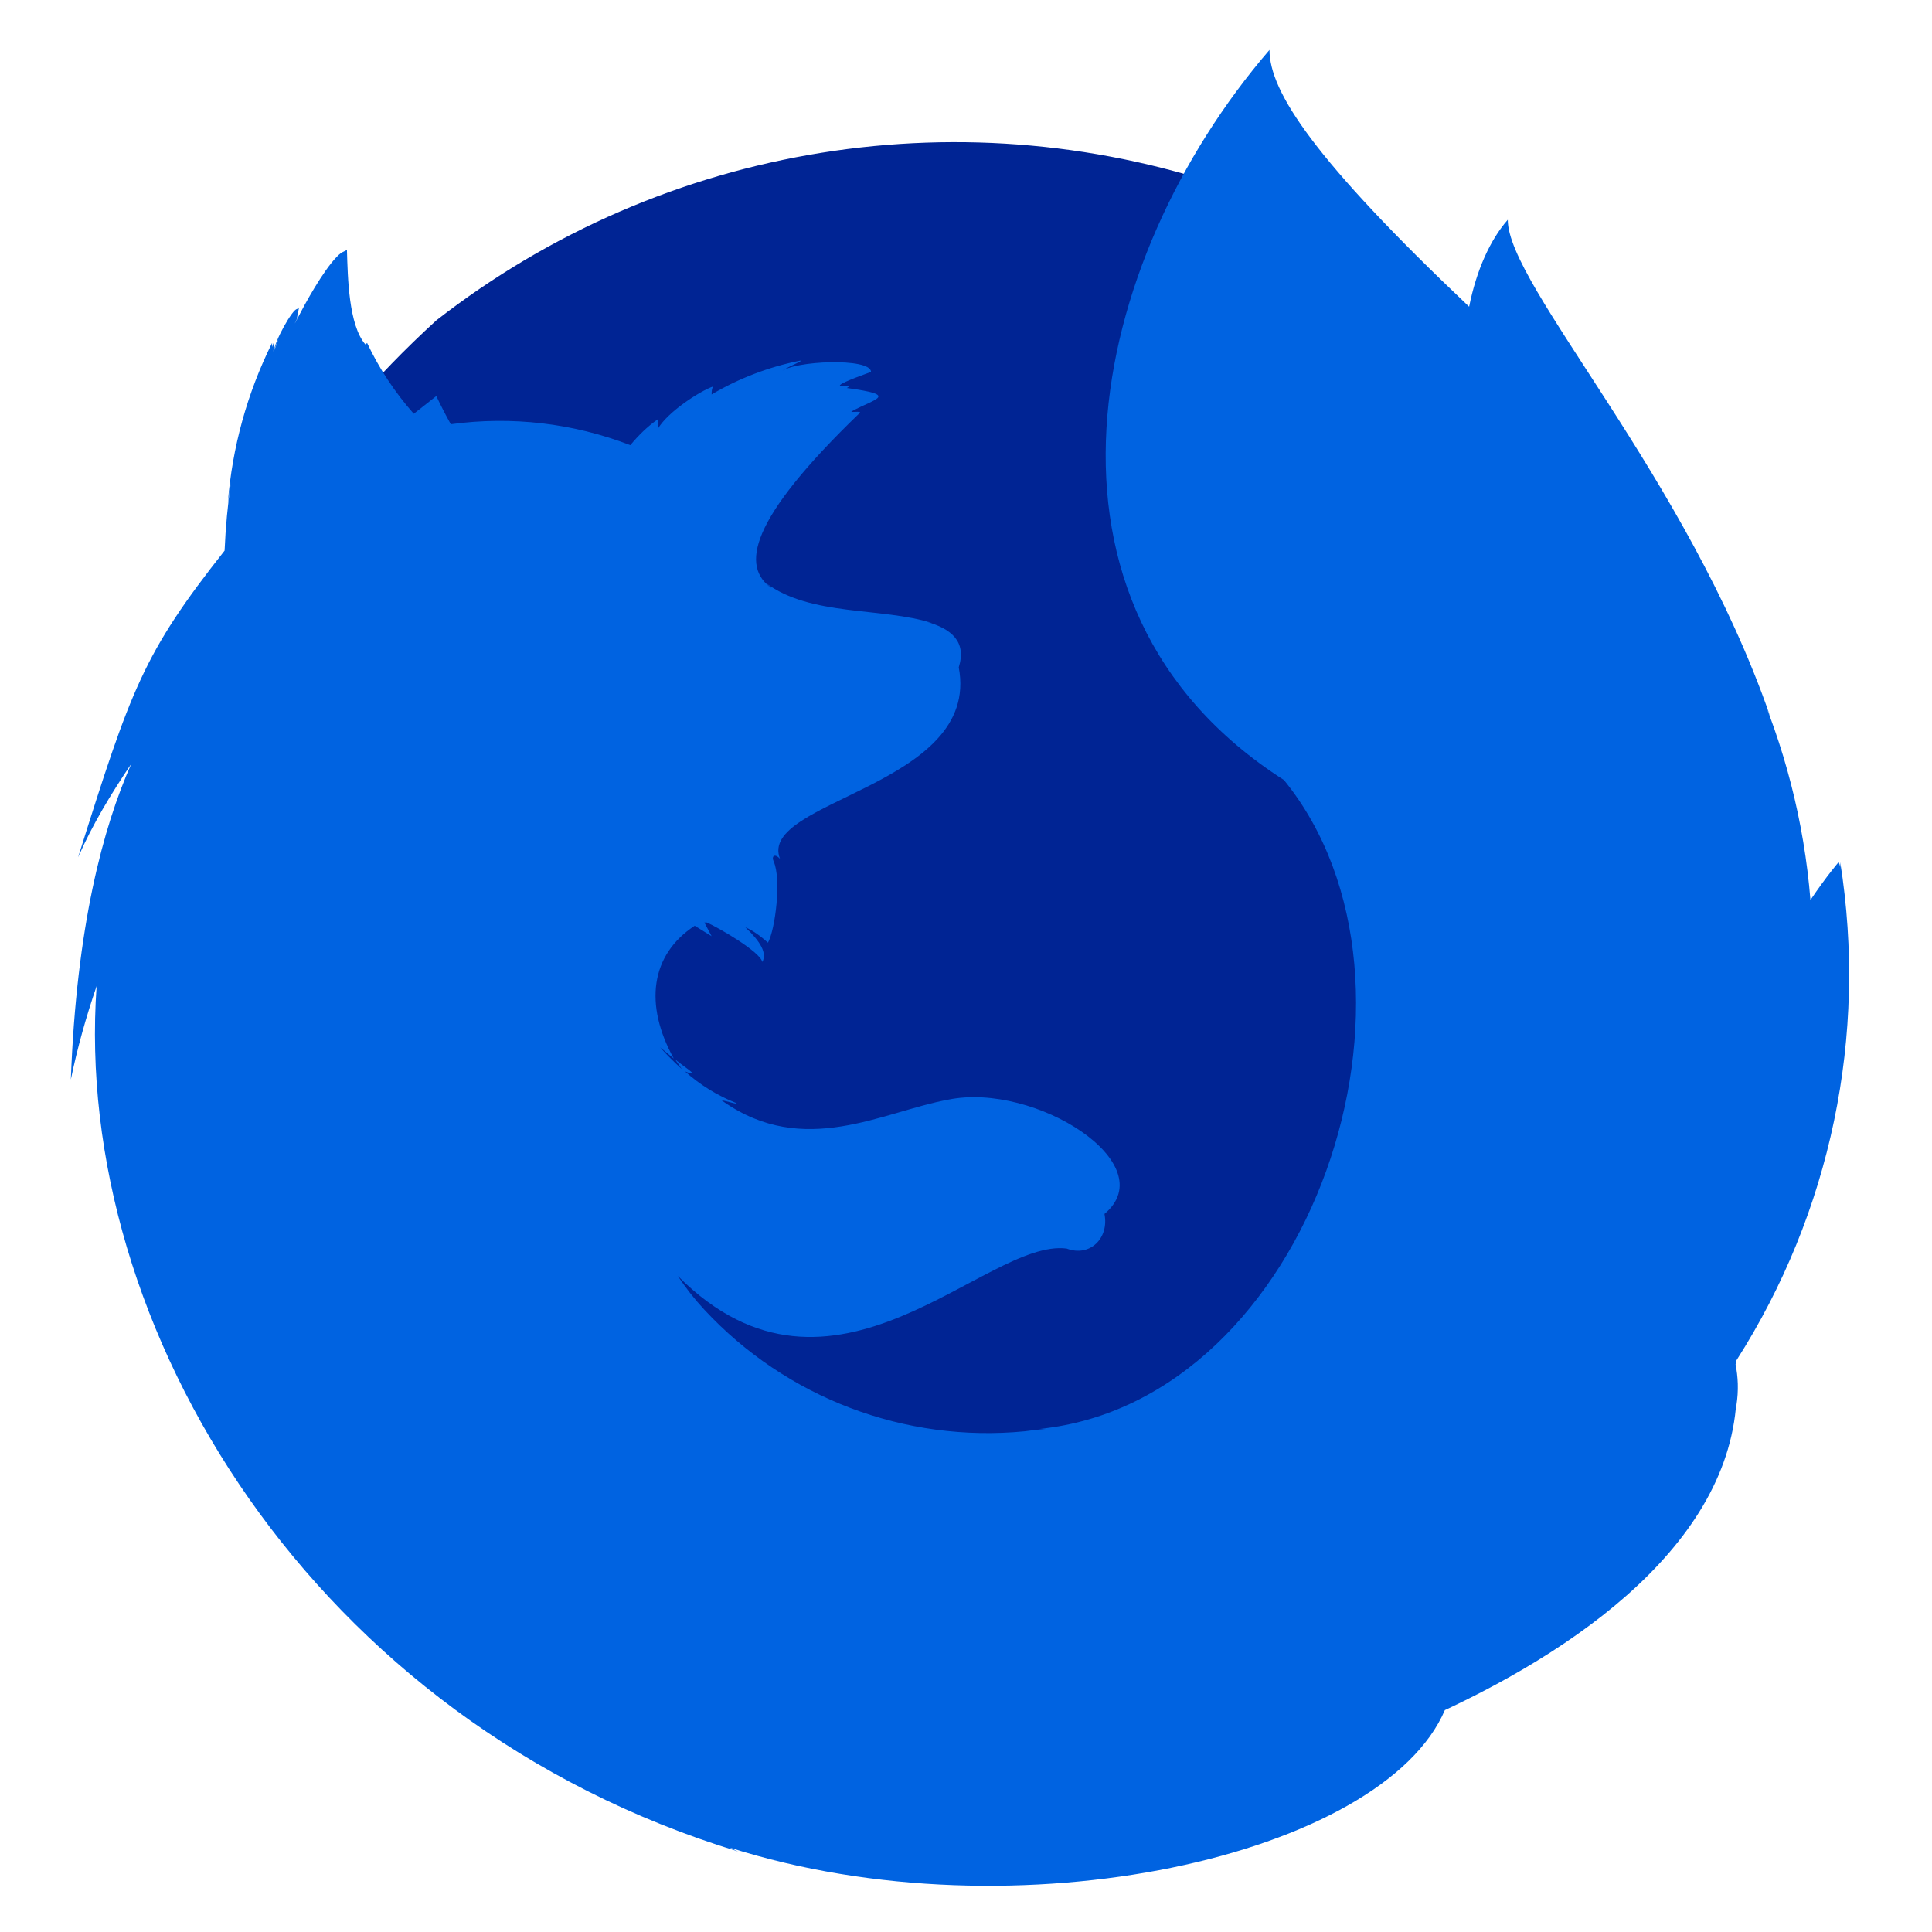
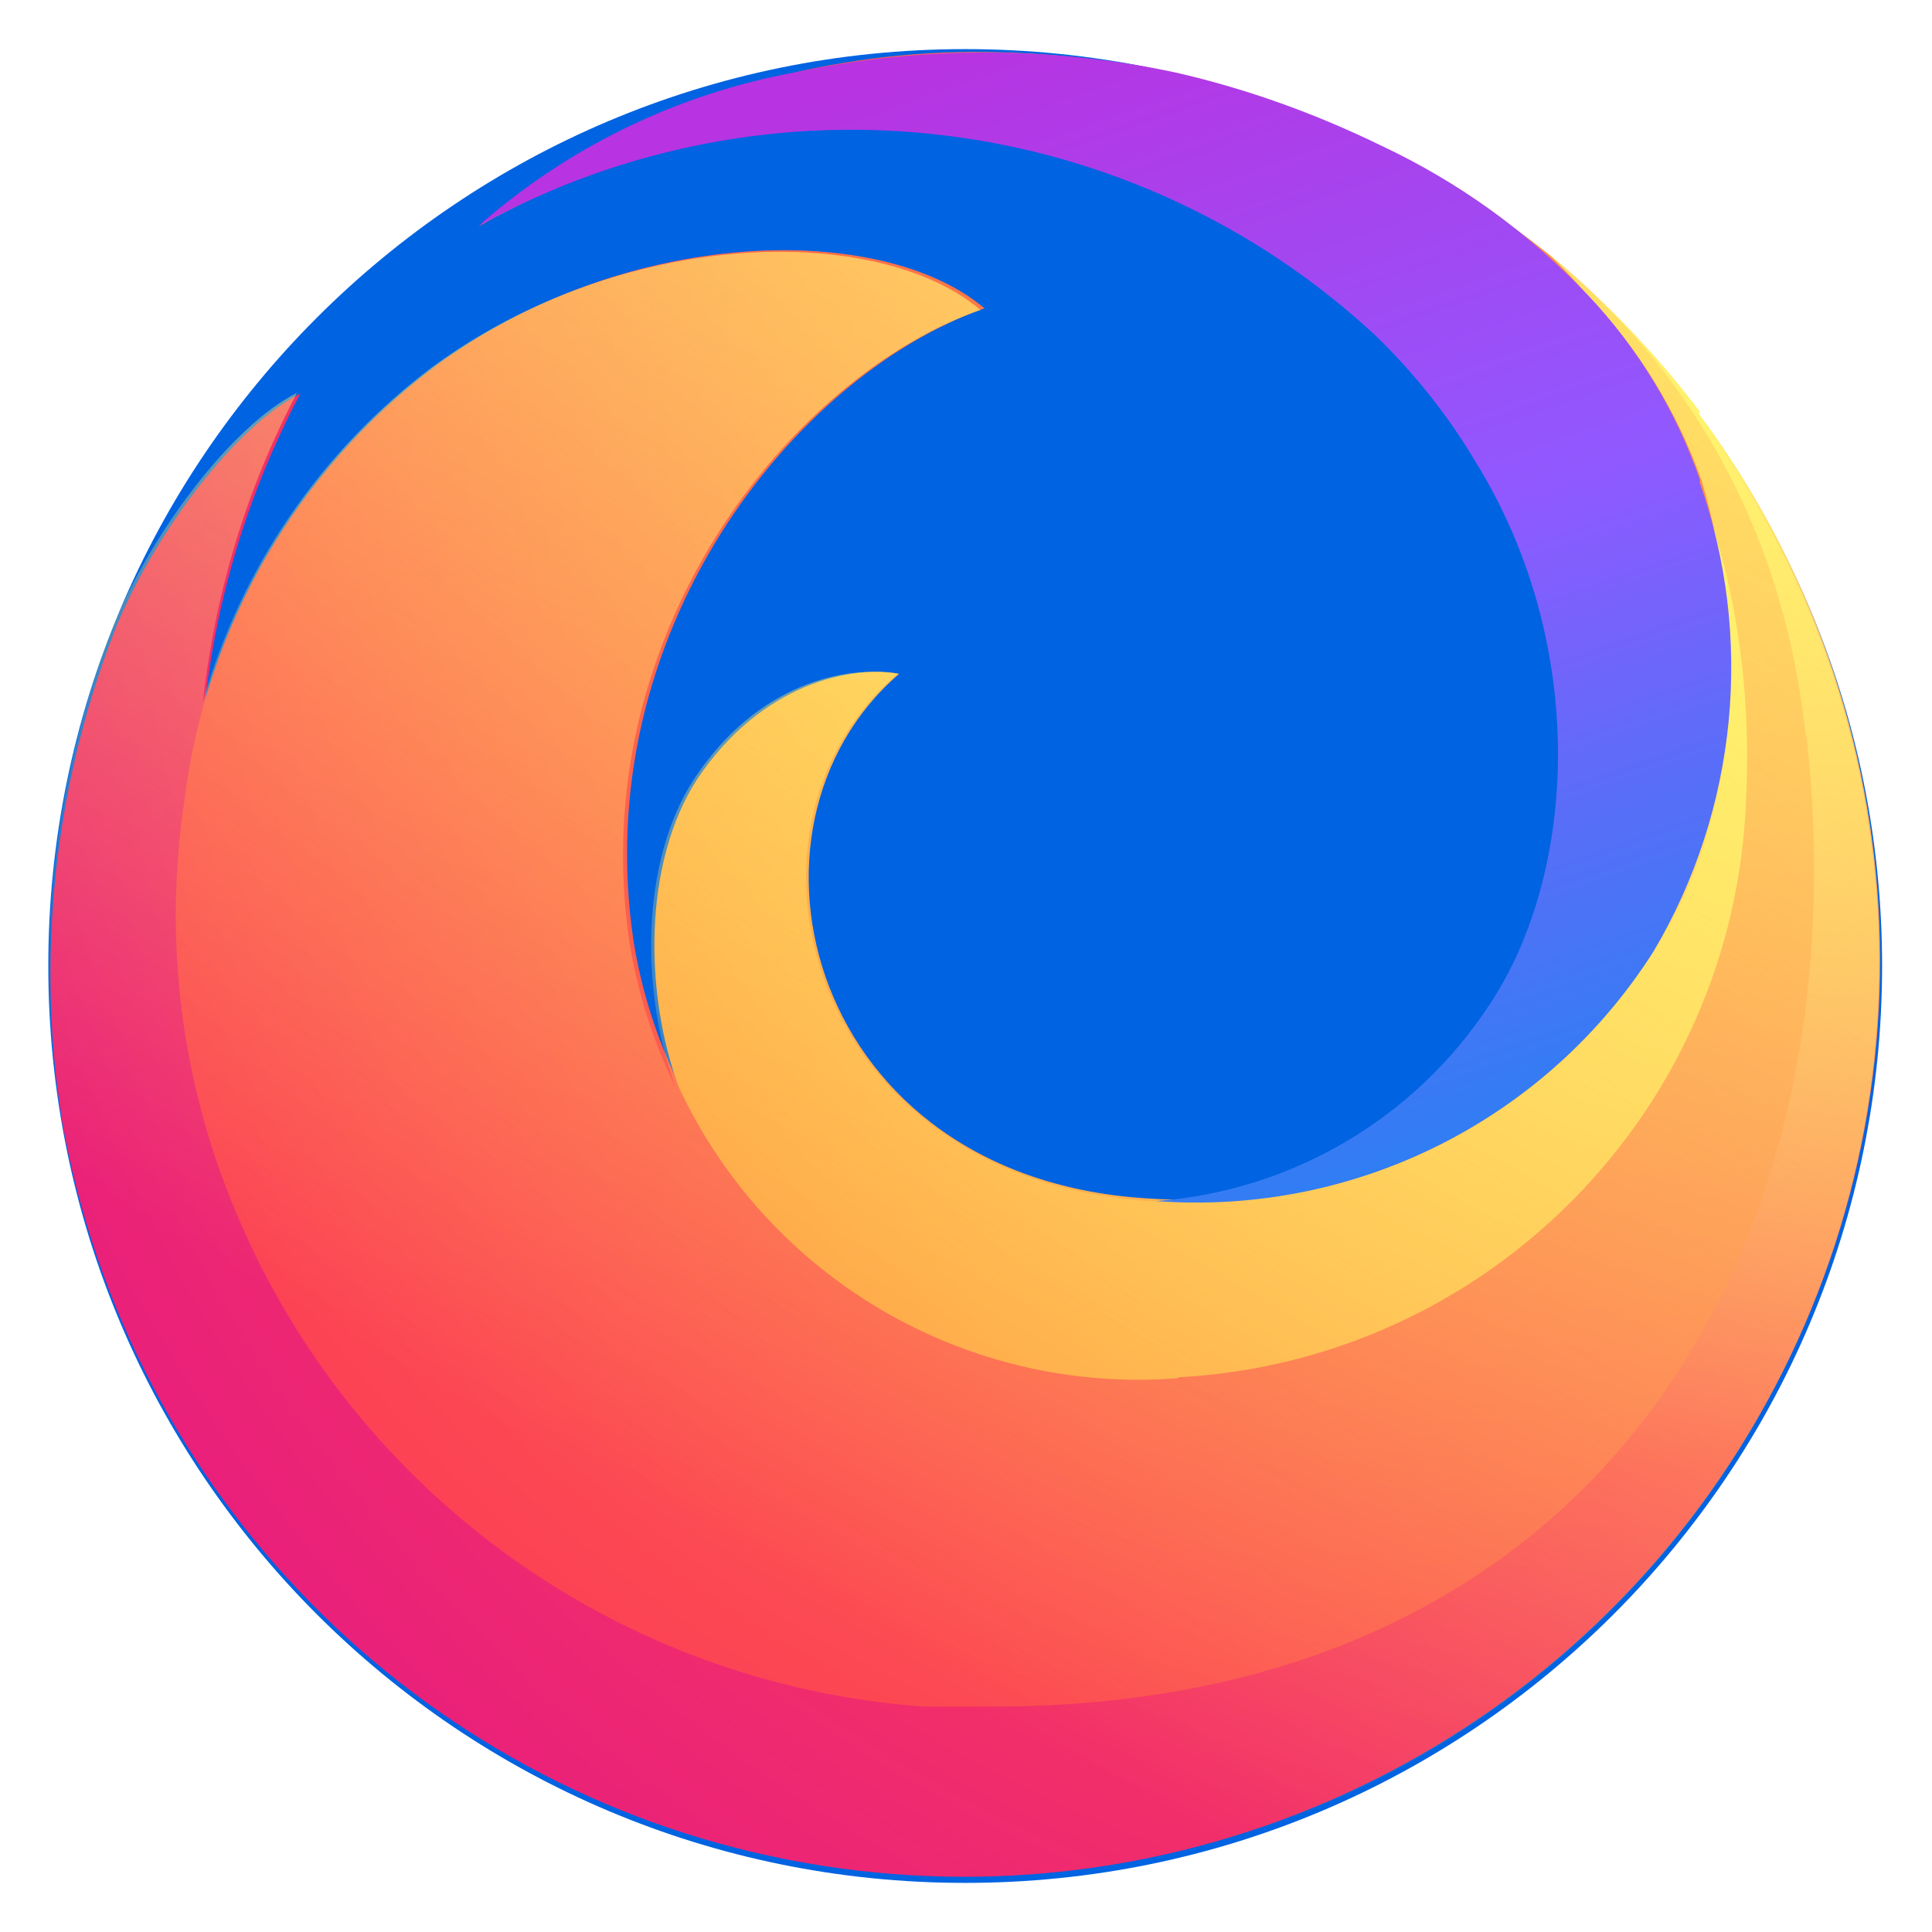
<svg xmlns="http://www.w3.org/2000/svg" viewBox="0 0 24 24">
-   <path d="M22.09 9.96A10.48 10.48 0 0 0 5.42 3.98C-.73 9.59.91 19.02 8.79 21.89c3.18.61 6.43.54 9.15-1.43 3.42-2.55 4.65-6.37 4.15-10.5Z" fill="#002494" />
-   <path d="M21.57 16.9a8.9 8.9 0 0 0 1.29-6.19v.09a.17.17 0 0 0-.02-.09s-.14.16-.35.47a8.57 8.57 0 0 0-.72-2.81l.22.53c-1.03-2.98-3.26-5.35-3.26-6.17-.22.25-.39.63-.48 1.08-1.92-1.82-2.48-2.67-2.48-3.19-2.25 2.61-3.21 6.9.18 9.07 2.07 2.55.34 7.71-3.03 8.06h.07a5.31 5.31 0 0 0-.26.03 4.8 4.8 0 0 1-3.98-1.51 3.2 3.2 0 0 1-.33-.42c1.93 1.94 3.82-.47 4.83-.34.29.11.53-.13.47-.43.74-.62-.86-1.64-1.94-1.42-.82.15-1.79.73-2.8.02-.07-.04.23.06.16.02a2.12 2.12 0 0 1-.63-.39c.24.09-.07-.09-.13-.16l.09.13a3.44 3.44 0 0 1-.27-.27l.17.14c-.37-.67-.29-1.29.26-1.65l.21.13-.09-.17h.03c.14.06.66.36.69.49.06-.11-.02-.25-.21-.43.1.04.2.12.28.19.09-.16.17-.79.07-1.01-.03-.07.02-.1.08-.03-.29-.73 2.5-.9 2.22-2.38.1-.32-.09-.48-.41-.57l.08.02c-.63-.2-1.51-.08-2.07-.5l.08.07c-.39-.27-.29-.85 1.09-2.18.03-.03-.13 0-.1-.02.29-.16.6-.2-.06-.29l.03-.02s-.15 0-.11-.02c.04-.04.33-.14.38-.16 0-.18-.97-.14-1.12 0 .07-.06.29-.14.24-.14a3.5 3.5 0 0 0-1.1.42c0-.03 0-.07.02-.1-.17.06-.57.32-.69.53v-.12c-.13.09-.24.2-.34.32a4.5 4.5 0 0 0-2.23-.26 5.96 5.96 0 0 1-.18-.35l-.28.22a3.73 3.73 0 0 1-.58-.88h-.01.01l-.02.02c-.21-.24-.22-.84-.23-1.17H4.3l-.06.03c-.15.11-.38.5-.51.75s-.03.05-.04.07c0-.06.05-.19 0-.12-.05-.01-.29.41-.29.54.02-.09.06-.17.1-.26-.03.03-.12.35-.1.21.01-.12 0-.07-.02-.02v-.03a5.49 5.49 0 0 0 0-.02 5.42 5.42 0 0 0-.55 1.99l.04-.27a8.59 8.59 0 0 0-.08.86C1.78 8.12 1.63 8.55.97 10.65c.18-.41.41-.79.66-1.16-.35.79-.68 2.02-.75 3.92.08-.39.19-.78.32-1.16C.9 16.5 3.89 21.39 9.17 23l-.11-.05c3.57 1.14 8.12.1 8.89-1.71l-.44.2c1.9-.81 3.94-2.17 4.06-4.03v.05c.03-.19.02-.36-.01-.51Z" fill="#0063e1" />
+   <defs>
+     <radialGradient id="a" cx="-269.32" cy="902.68" fx="-269.32" fy="902.68" r="25.85" gradientTransform="matrix(1 0 0 -1 290.3 908)" gradientUnits="userSpaceOnUse">
+       <stop offset="0" stop-color="#fff36e" />
+       <stop offset=".5" stop-color="#fc4055" />
+       <stop offset="1" stop-color="#e31587" />
+     </radialGradient>
+     <radialGradient id="b" cx="-1608.67" cy="998.25" fx="-1608.67" fy="998.25" r="25.31" gradientTransform="matrix(.96 0 0 -.96 1563.12 963.42)" gradientUnits="userSpaceOnUse">
+       <stop offset="0" stop-color="#ff9640" />
+       <stop offset=".8" stop-color="#fc4055" />
+     </radialGradient>
+     <radialGradient id="c" cx="-1603.63" cy="1001.1" fx="-1603.63" fy="1001.1" r="42.77" gradientTransform="matrix(.96 0 0 -.96 1563.12 963.42)" gradientUnits="userSpaceOnUse">
+       <stop offset=".1" stop-color="#fff36e" />
+       <stop offset=".5" stop-color="#ff9640" />
+       <stop offset=".6" stop-color="#ff9640" />
+     </radialGradient>
+     <linearGradient id="d" x1="-272.9" y1="905.35" x2="-284.54" y2="885.2" gradientTransform="matrix(1 0 0 -1 290.3 908)" gradientUnits="userSpaceOnUse">
+       <stop offset="0" stop-color="#fff36e" stop-opacity=".8" />
+       <stop offset=".1" stop-color="#fff36e" stop-opacity=".7" />
+       <stop offset=".8" stop-color="#fff36e" stop-opacity="0" />
+     </linearGradient>
+     <linearGradient id="e" x1="-278.13" y1="907.55" x2="-271.95" y2="889.64" gradientTransform="matrix(1 0 0 -1 290.3 908)" gradientUnits="userSpaceOnUse">
+       <stop offset="0" stop-color="#b833e1" />
+       <stop offset=".4" stop-color="#9059ff" />
+       <stop offset=".6" stop-color="#5b6df8" />
+       <stop offset="1" stop-color="#0090ed" />
+     </linearGradient>
+   </defs>
+   <circle cx="11.99" cy="12" r="11.39" fill="#0063e1" />
+   <path d="M21.12 5.12A11.23 11.23 0 0 0 12.44.65c-1.92-.06-3.82.43-5.47 1.42A10.66 10.66 0 0 1 12.1.82c4.47.03 9.31 3.1 10.08 8.66.83 6.32-3.62 11.67-9.82 11.67-6.83 0-11.02-6.04-9.94-11.47.02-.27.06-.53.11-.8a10.8 10.8 0 0 1 1.2-3.99c-.8.4-1.79 1.71-2.28 2.88a11.76 11.76 0 0 0-.74 5.72l.06.43a11.38 11.38 0 1 0 20.32-8.8h.03Z" fill="url(#a)" />
+   <path d="M22.43 9.13C21.81 3.35 16.65.76 12.1.79c-1.79 0-3.79.43-5.13 1.28-.37.22-.71.47-1.03.77l.31-.26h.03A7.66 7.66 0 0 1 8.53 1.5c1.21-.33 2.47-.48 3.73-.43a9.48 9.48 0 0 1 8.91 9.11 6.83 6.83 0 0 1-6.55 6.92 6.3 6.3 0 0 1-6.18-3.62 6.34 6.34 0 0 1-.57-1.79c-.57-3.82 1.99-7.03 4.36-7.86-1.28-1.08-4.44-1.03-6.81.71a7.97 7.97 0 0 0-3.13 5.41 9.49 9.49 0 0 0 .65 5.13 10.04 10.04 0 0 0 8.54 6.12h.85c7.55 0 10.82-5.69 10.11-12.07h-.03Z" fill="url(#b)" />
+   <path d="M14.63 17.11a7.46 7.46 0 0 0 7.06-7.18c.23-4.47-2.42-9.28-9.45-8.86-1.26-.05-2.52.1-3.73.43-.78.23-1.52.58-2.19 1.03l-.06.03-.28.23a9.49 9.49 0 0 1 5.95-1.11c4.01.54 7.69 3.67 7.69 7.8 0 3.16-2.45 5.61-5.32 5.41-4.27-.23-5.35-4.61-3.13-6.52-.57-.11-1.71.11-2.51 1.31-.68 1.05-.65 2.68-.23 3.82a6.3 6.3 0 0 0 6.21 3.62Z" fill="url(#c)" />
+   <path d="M21.12 5.12a12 12 0 0 0-1.91-1.99c.18.17.35.35.51.54a6.34 6.34 0 0 1 1.42 2.31c.54 1.82.54 4.07-.6 5.84a6.67 6.67 0 0 1-5.98 3.1h-.28c-4.27-.28-5.38-4.64-3.13-6.55-.63-.11-1.74.11-2.53 1.31-.68 1.05-.65 2.68-.23 3.82a6.34 6.34 0 0 1-.57-1.79c-.57-3.82 1.99-7.03 4.36-7.86-1.28-1.08-4.44-1.03-6.81.71a7.9 7.9 0 0 0-2.85 4.16c.15-1.34.54-2.65 1.17-3.84-.8.4-1.79 1.71-2.28 2.88a11.76 11.76 0 0 0-.71 5.75l.06.43a11.38 11.38 0 1 0 20.32-8.8h.03Z" fill="url(#d)" />
+   <path d="M21.12 5.97a6.37 6.37 0 0 0-1.4-2.31 8.51 8.51 0 0 0-2.56-1.85c-.82-.4-1.68-.71-2.56-.91a11.42 11.42 0 0 0-4.73 0 8.19 8.19 0 0 0-3.93 1.91A9.57 9.57 0 0 1 17.1 4.18c.47.46.88.97 1.22 1.54 1.42 2.28 1.28 5.13.17 6.78a5.43 5.43 0 0 1-4.13 2.42 6.73 6.73 0 0 0 6.18-3.1 6.93 6.93 0 0 0 .57-5.84Z" fill="url(#e)" />
</svg>
